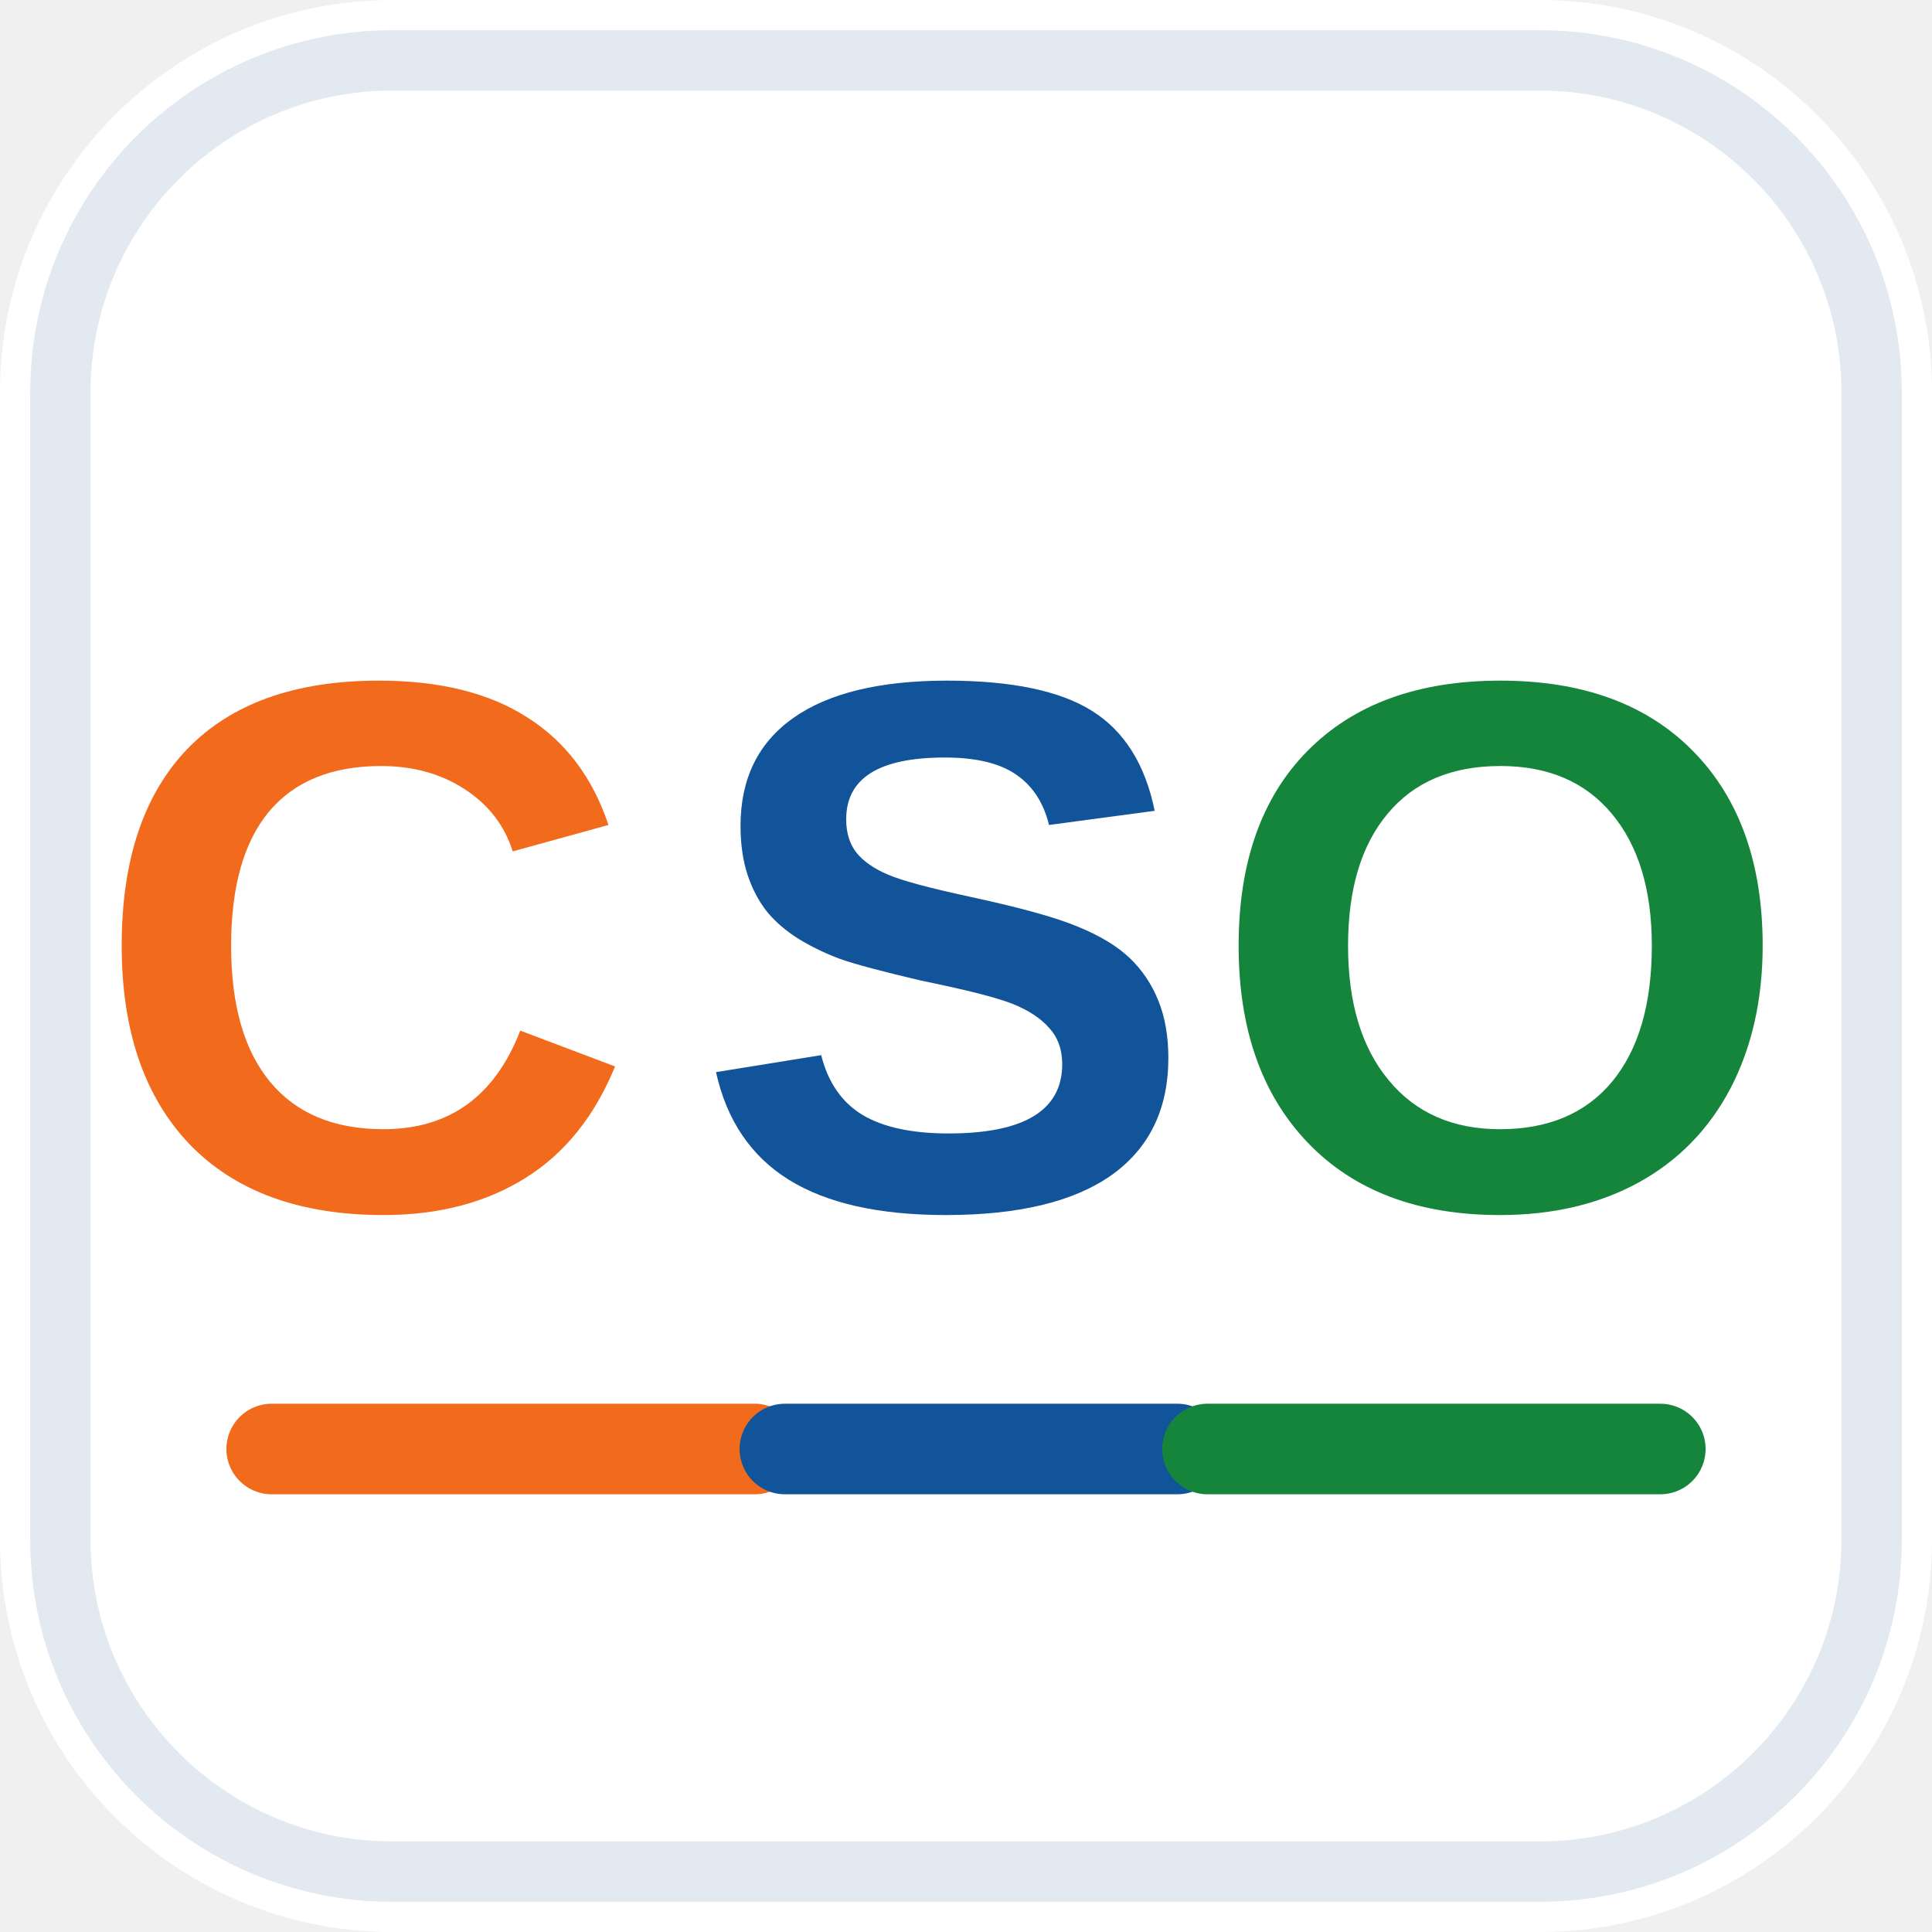
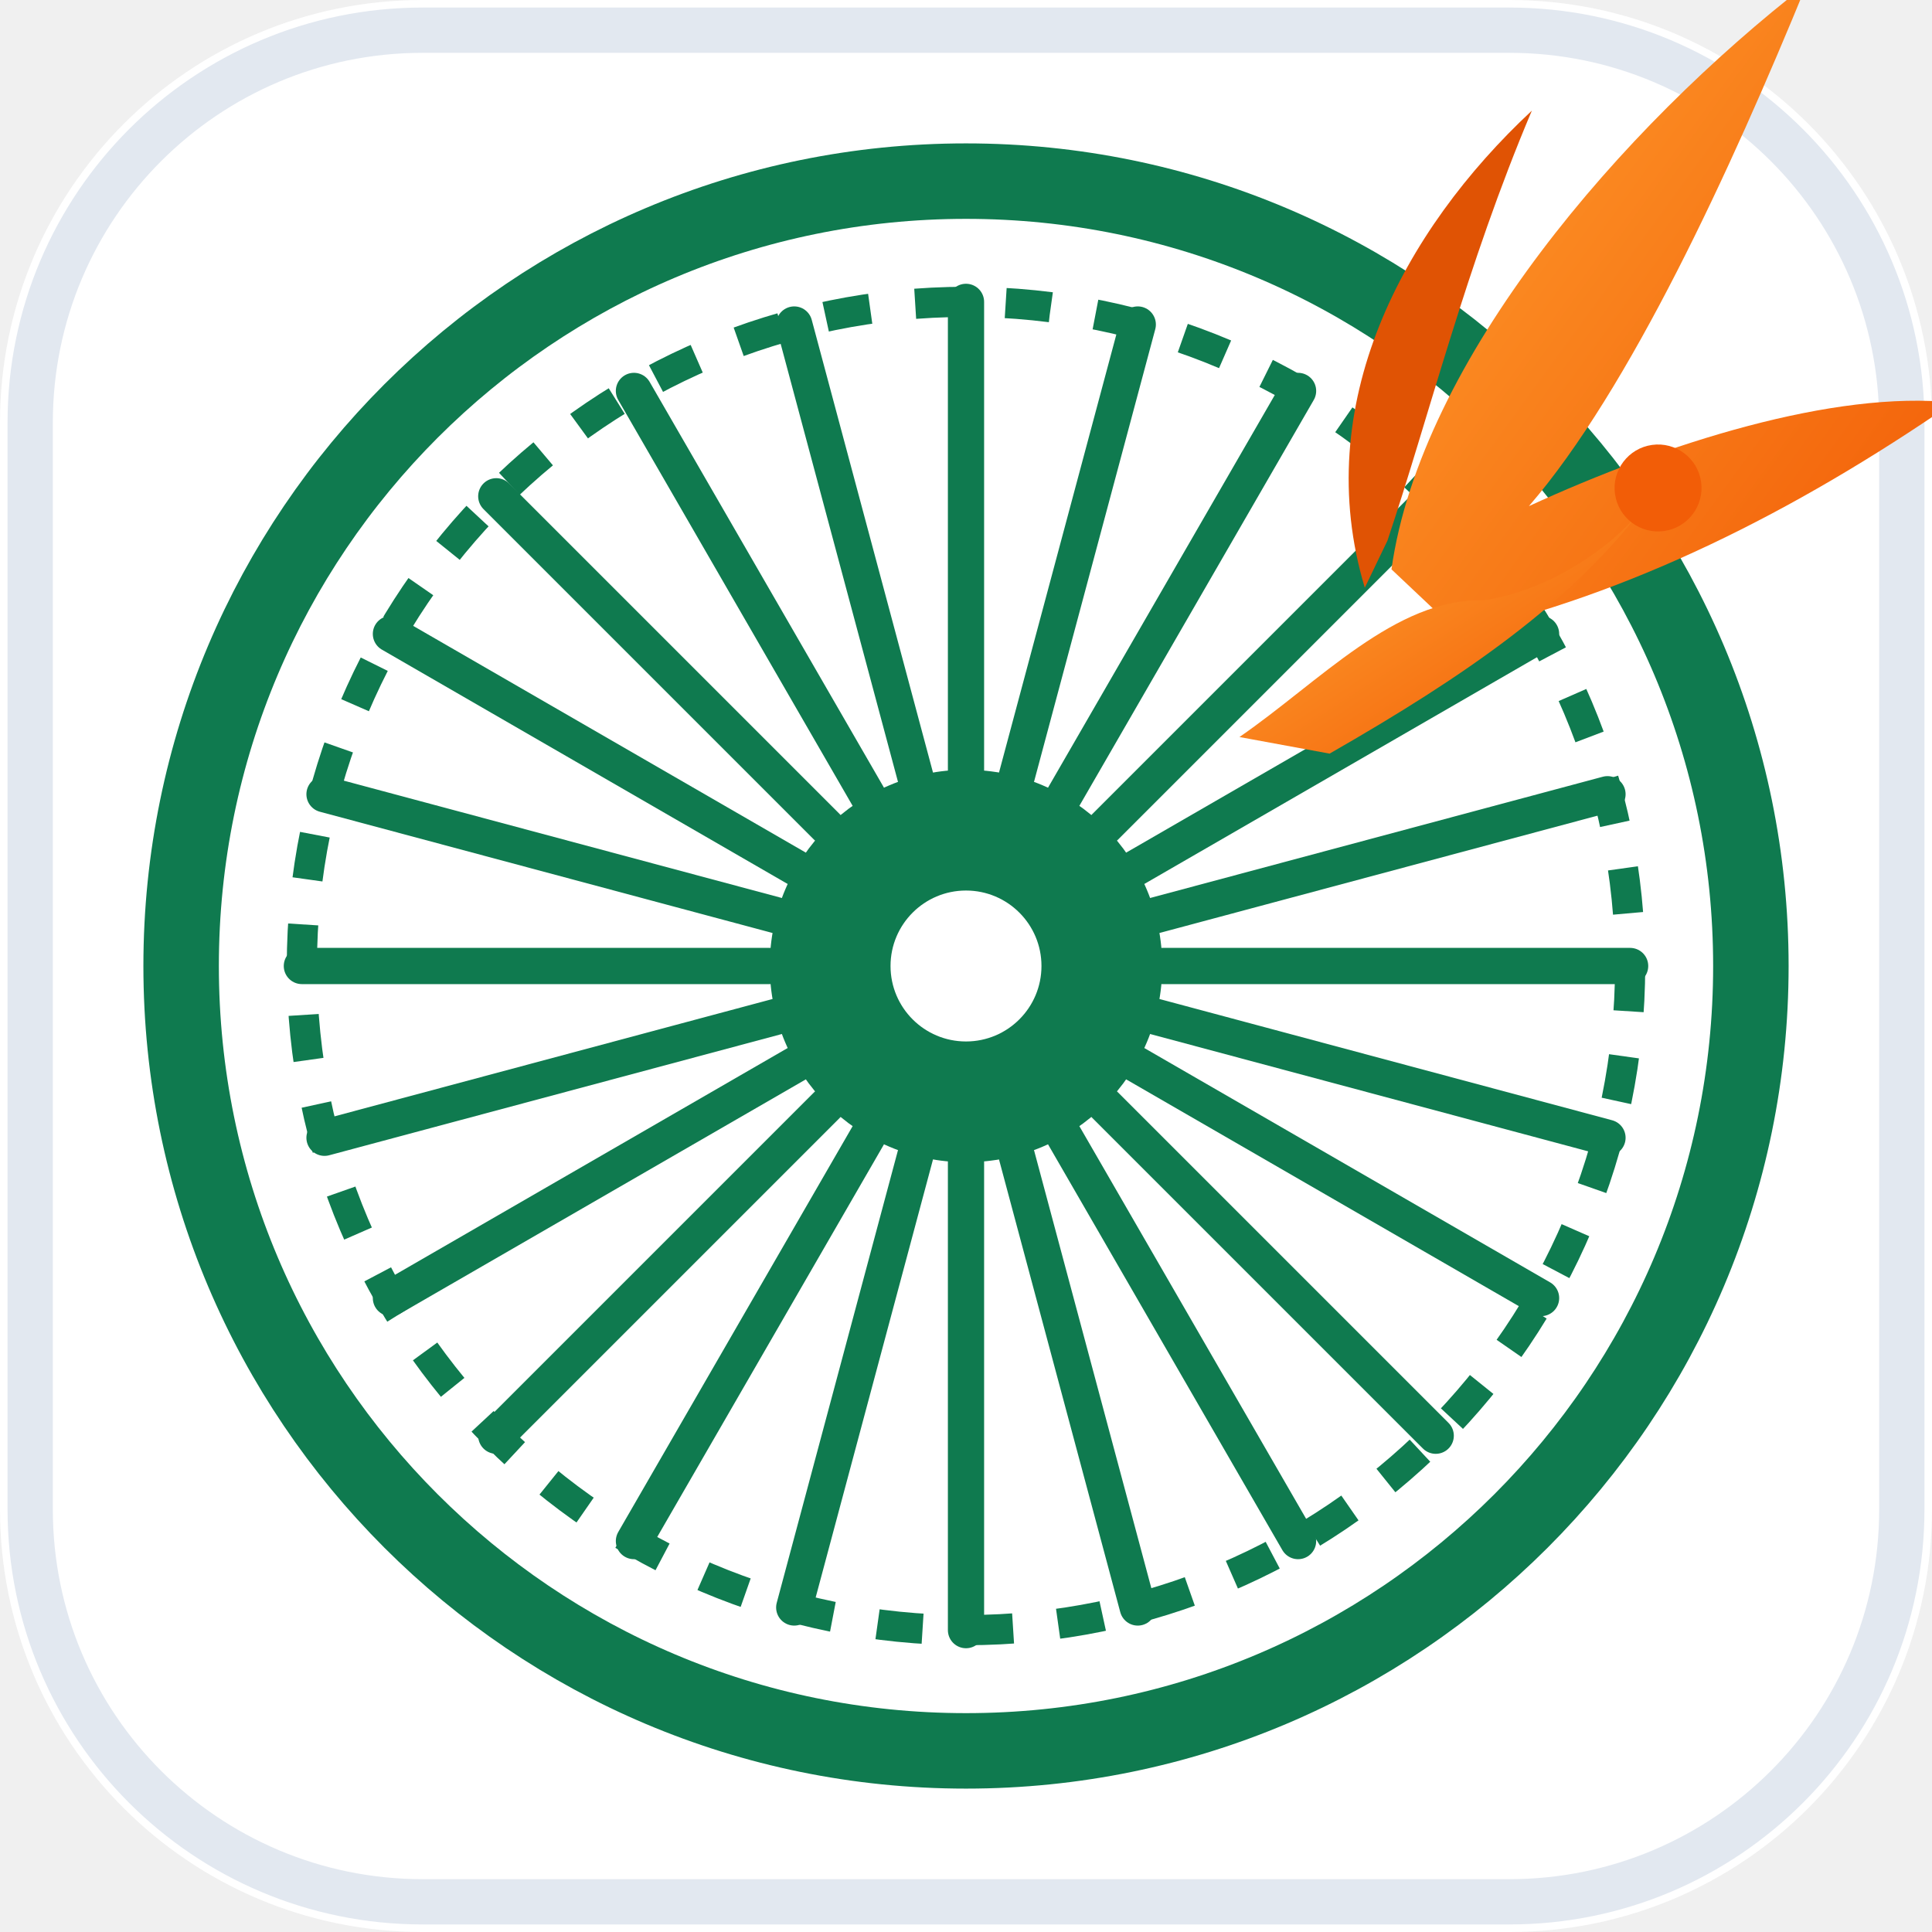
- <svg xmlns="http://www.w3.org/2000/svg" viewBox="0 0 64 64">
-   <rect width="64" height="64" rx="13" fill="#fff" />
-   <rect x="2" y="2" width="60" height="60" rx="11" fill="none" stroke="#e3e9f1" stroke-width="2" />
-   <g font-family="Arial,sans-serif" font-weight="900" font-size="25" letter-spacing="-2">
-     <text x="3" y="40" fill="#f26a1b">C</text>
-     <text x="23" y="40" fill="#12549a">S</text>
-     <text x="40" y="40" fill="#16853c">O</text>
+ <svg xmlns="http://www.w3.org/2000/svg" viewBox="0 0 64 64" width="64" height="64">
+   <defs>
+     <linearGradient id="favBird" x1="0%" y1="0%" x2="100%" y2="100%">
+       <stop offset="0%" stop-color="#FF9F2E" />
+       <stop offset="100%" stop-color="#F25D07" />
+     </linearGradient>
+   </defs>
+   <rect width="64" height="64" rx="14" fill="#FFFFFF" />
+   <rect x="1" y="1" width="62" height="62" rx="13" fill="none" stroke="#E2E8F0" stroke-width="1.5" />
+   <g id="chakra">
+     <circle cx="32" cy="32" r="26" fill="none" stroke="#0F7A4F" stroke-width="2.5" />
+     <circle cx="32" cy="32" r="22" fill="none" stroke="#0F7A4F" stroke-width="1" stroke-dasharray="1.5,1.5" />
+     <circle cx="32" cy="32" r="6.5" fill="#0F7A4F" />
+     <circle cx="32" cy="32" r="2.5" fill="#FFFFFF" />
+     <line x1="38.5" y1="32.0" x2="54.0" y2="32.0" stroke="#0F7A4F" stroke-width="1.2" stroke-linecap="round" />
+     <line x1="38.28" y1="33.68" x2="53.25" y2="37.69" stroke="#0F7A4F" stroke-width="1.2" stroke-linecap="round" />
+     <line x1="37.63" y1="35.25" x2="51.05" y2="43.0" stroke="#0F7A4F" stroke-width="1.2" stroke-linecap="round" />
+     <line x1="36.6" y1="36.6" x2="47.56" y2="47.56" stroke="#0F7A4F" stroke-width="1.2" stroke-linecap="round" />
+     <line x1="35.25" y1="37.63" x2="43.0" y2="51.05" stroke="#0F7A4F" stroke-width="1.2" stroke-linecap="round" />
+     <line x1="33.68" y1="38.28" x2="37.69" y2="53.25" stroke="#0F7A4F" stroke-width="1.2" stroke-linecap="round" />
+     <line x1="32.0" y1="38.5" x2="32.0" y2="54.0" stroke="#0F7A4F" stroke-width="1.2" stroke-linecap="round" />
+     <line x1="30.32" y1="38.28" x2="26.31" y2="53.25" stroke="#0F7A4F" stroke-width="1.2" stroke-linecap="round" />
+     <line x1="28.75" y1="37.63" x2="21.0" y2="51.05" stroke="#0F7A4F" stroke-width="1.2" stroke-linecap="round" />
+     <line x1="27.4" y1="36.6" x2="16.44" y2="47.56" stroke="#0F7A4F" stroke-width="1.2" stroke-linecap="round" />
+     <line x1="26.37" y1="35.25" x2="12.95" y2="43.0" stroke="#0F7A4F" stroke-width="1.2" stroke-linecap="round" />
+     <line x1="25.72" y1="33.68" x2="10.75" y2="37.69" stroke="#0F7A4F" stroke-width="1.2" stroke-linecap="round" />
+     <line x1="25.5" y1="32.0" x2="10.0" y2="32.0" stroke="#0F7A4F" stroke-width="1.2" stroke-linecap="round" />
+     <line x1="25.72" y1="30.32" x2="10.75" y2="26.31" stroke="#0F7A4F" stroke-width="1.2" stroke-linecap="round" />
+     <line x1="26.37" y1="28.75" x2="12.95" y2="21.0" stroke="#0F7A4F" stroke-width="1.2" stroke-linecap="round" />
+     <line x1="27.4" y1="27.4" x2="16.44" y2="16.44" stroke="#0F7A4F" stroke-width="1.2" stroke-linecap="round" />
+     <line x1="28.75" y1="26.37" x2="21.0" y2="12.95" stroke="#0F7A4F" stroke-width="1.2" stroke-linecap="round" />
+     <line x1="30.32" y1="25.72" x2="26.31" y2="10.75" stroke="#0F7A4F" stroke-width="1.2" stroke-linecap="round" />
+     <line x1="32.0" y1="25.5" x2="32.0" y2="10.0" stroke="#0F7A4F" stroke-width="1.2" stroke-linecap="round" />
+     <line x1="33.68" y1="25.72" x2="37.69" y2="10.75" stroke="#0F7A4F" stroke-width="1.2" stroke-linecap="round" />
+     <line x1="35.25" y1="26.37" x2="43.0" y2="12.95" stroke="#0F7A4F" stroke-width="1.2" stroke-linecap="round" />
+     <line x1="36.6" y1="27.4" x2="47.56" y2="16.44" stroke="#0F7A4F" stroke-width="1.2" stroke-linecap="round" />
+     <line x1="37.63" y1="28.75" x2="51.05" y2="21.0" stroke="#0F7A4F" stroke-width="1.2" stroke-linecap="round" />
+     <line x1="38.28" y1="30.32" x2="53.25" y2="26.31" stroke="#0F7A4F" stroke-width="1.2" stroke-linecap="round" />
  </g>
-   <path d="M9 48H25" stroke="#f26a1b" stroke-width="3" stroke-linecap="round" />
-   <path d="M26 48H39" stroke="#12549a" stroke-width="3" stroke-linecap="round" />
-   <path d="M40 48H55" stroke="#16853c" stroke-width="3" stroke-linecap="round" />
+   <g id="bird" transform="translate(35, 2) scale(0.48) rotate(-8)">
+     <path d="M 18 38 C 22 24 38 10 52 2 C 45 14 36 28 28 35 C 38 32 50 30 58 32 C 46 38 34 42 22 43 Z" fill="url(#favBird)" />
+     <path d="M 16 39 C 14 26 22 15 32 8 C 26 18 22 28 18 36 Z" fill="#E05304" />
+     <path d="M 6 48 C 12 45 18 40 24 41 C 28 41 33 39 36 36 C 30 42 22 46 12 50 Z" fill="url(#favBird)" />
+     <circle cx="37" cy="35" r="3" fill="#F25D07" />
+   </g>
</svg>
